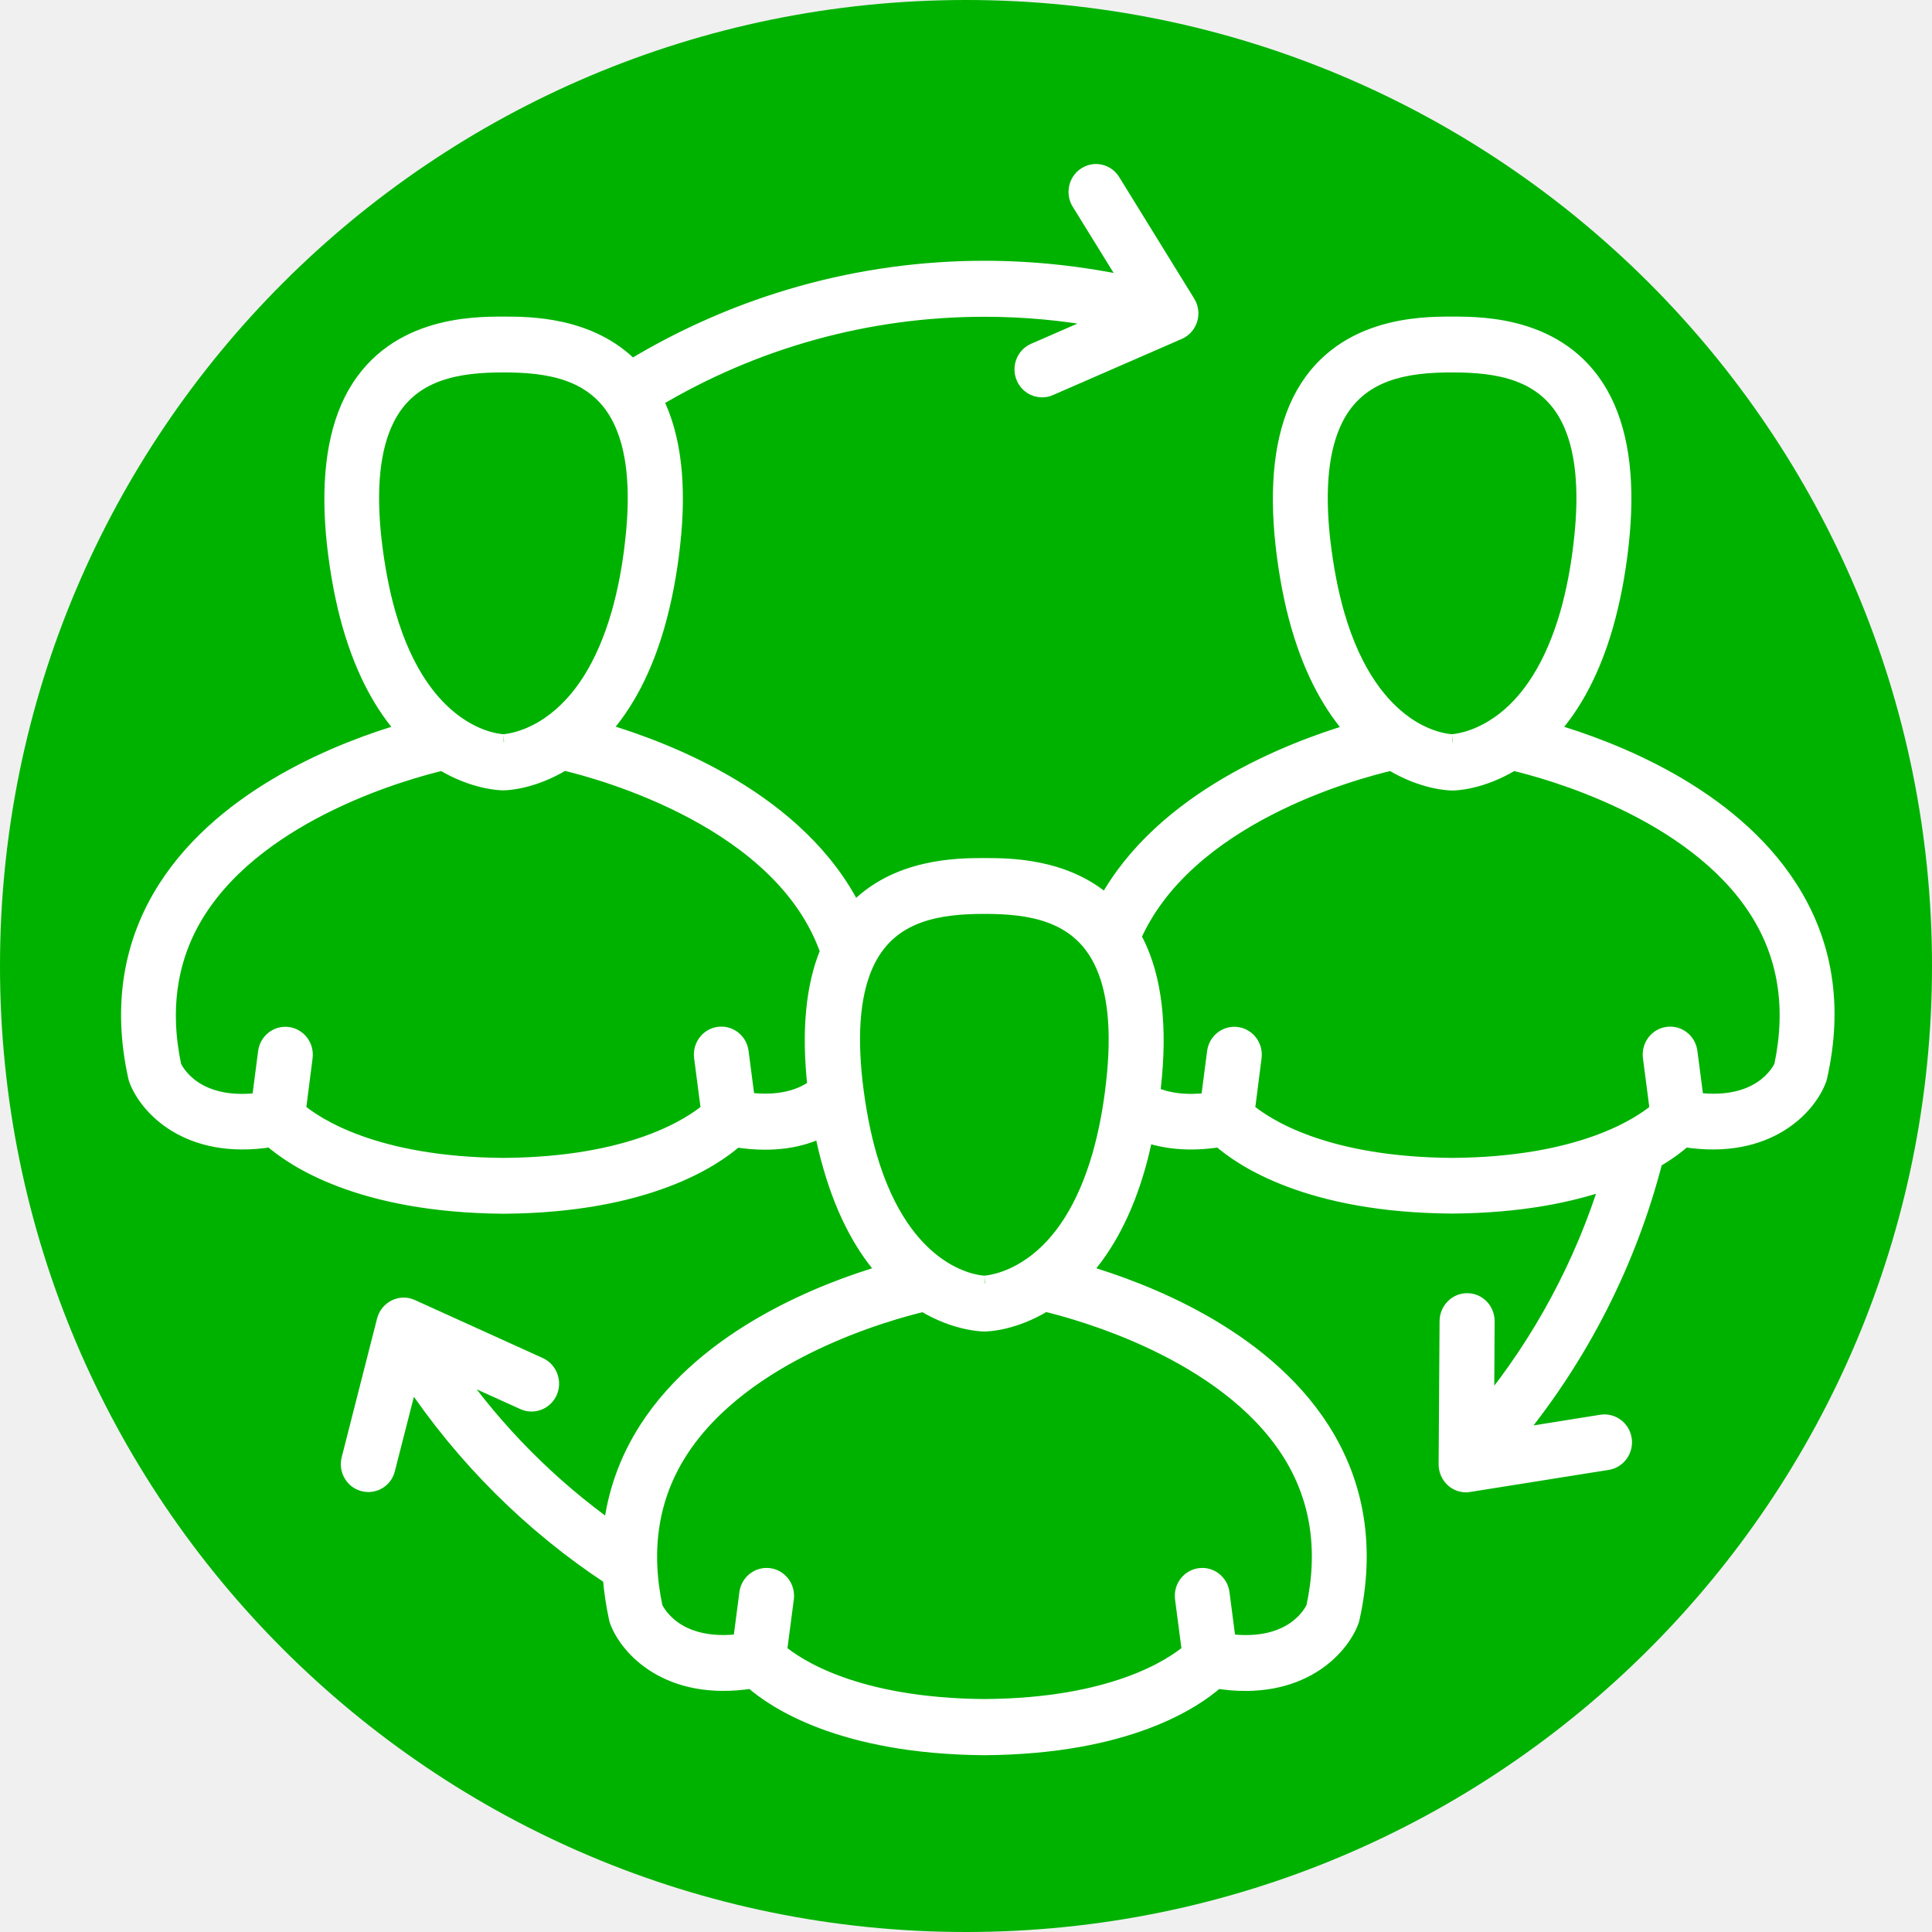
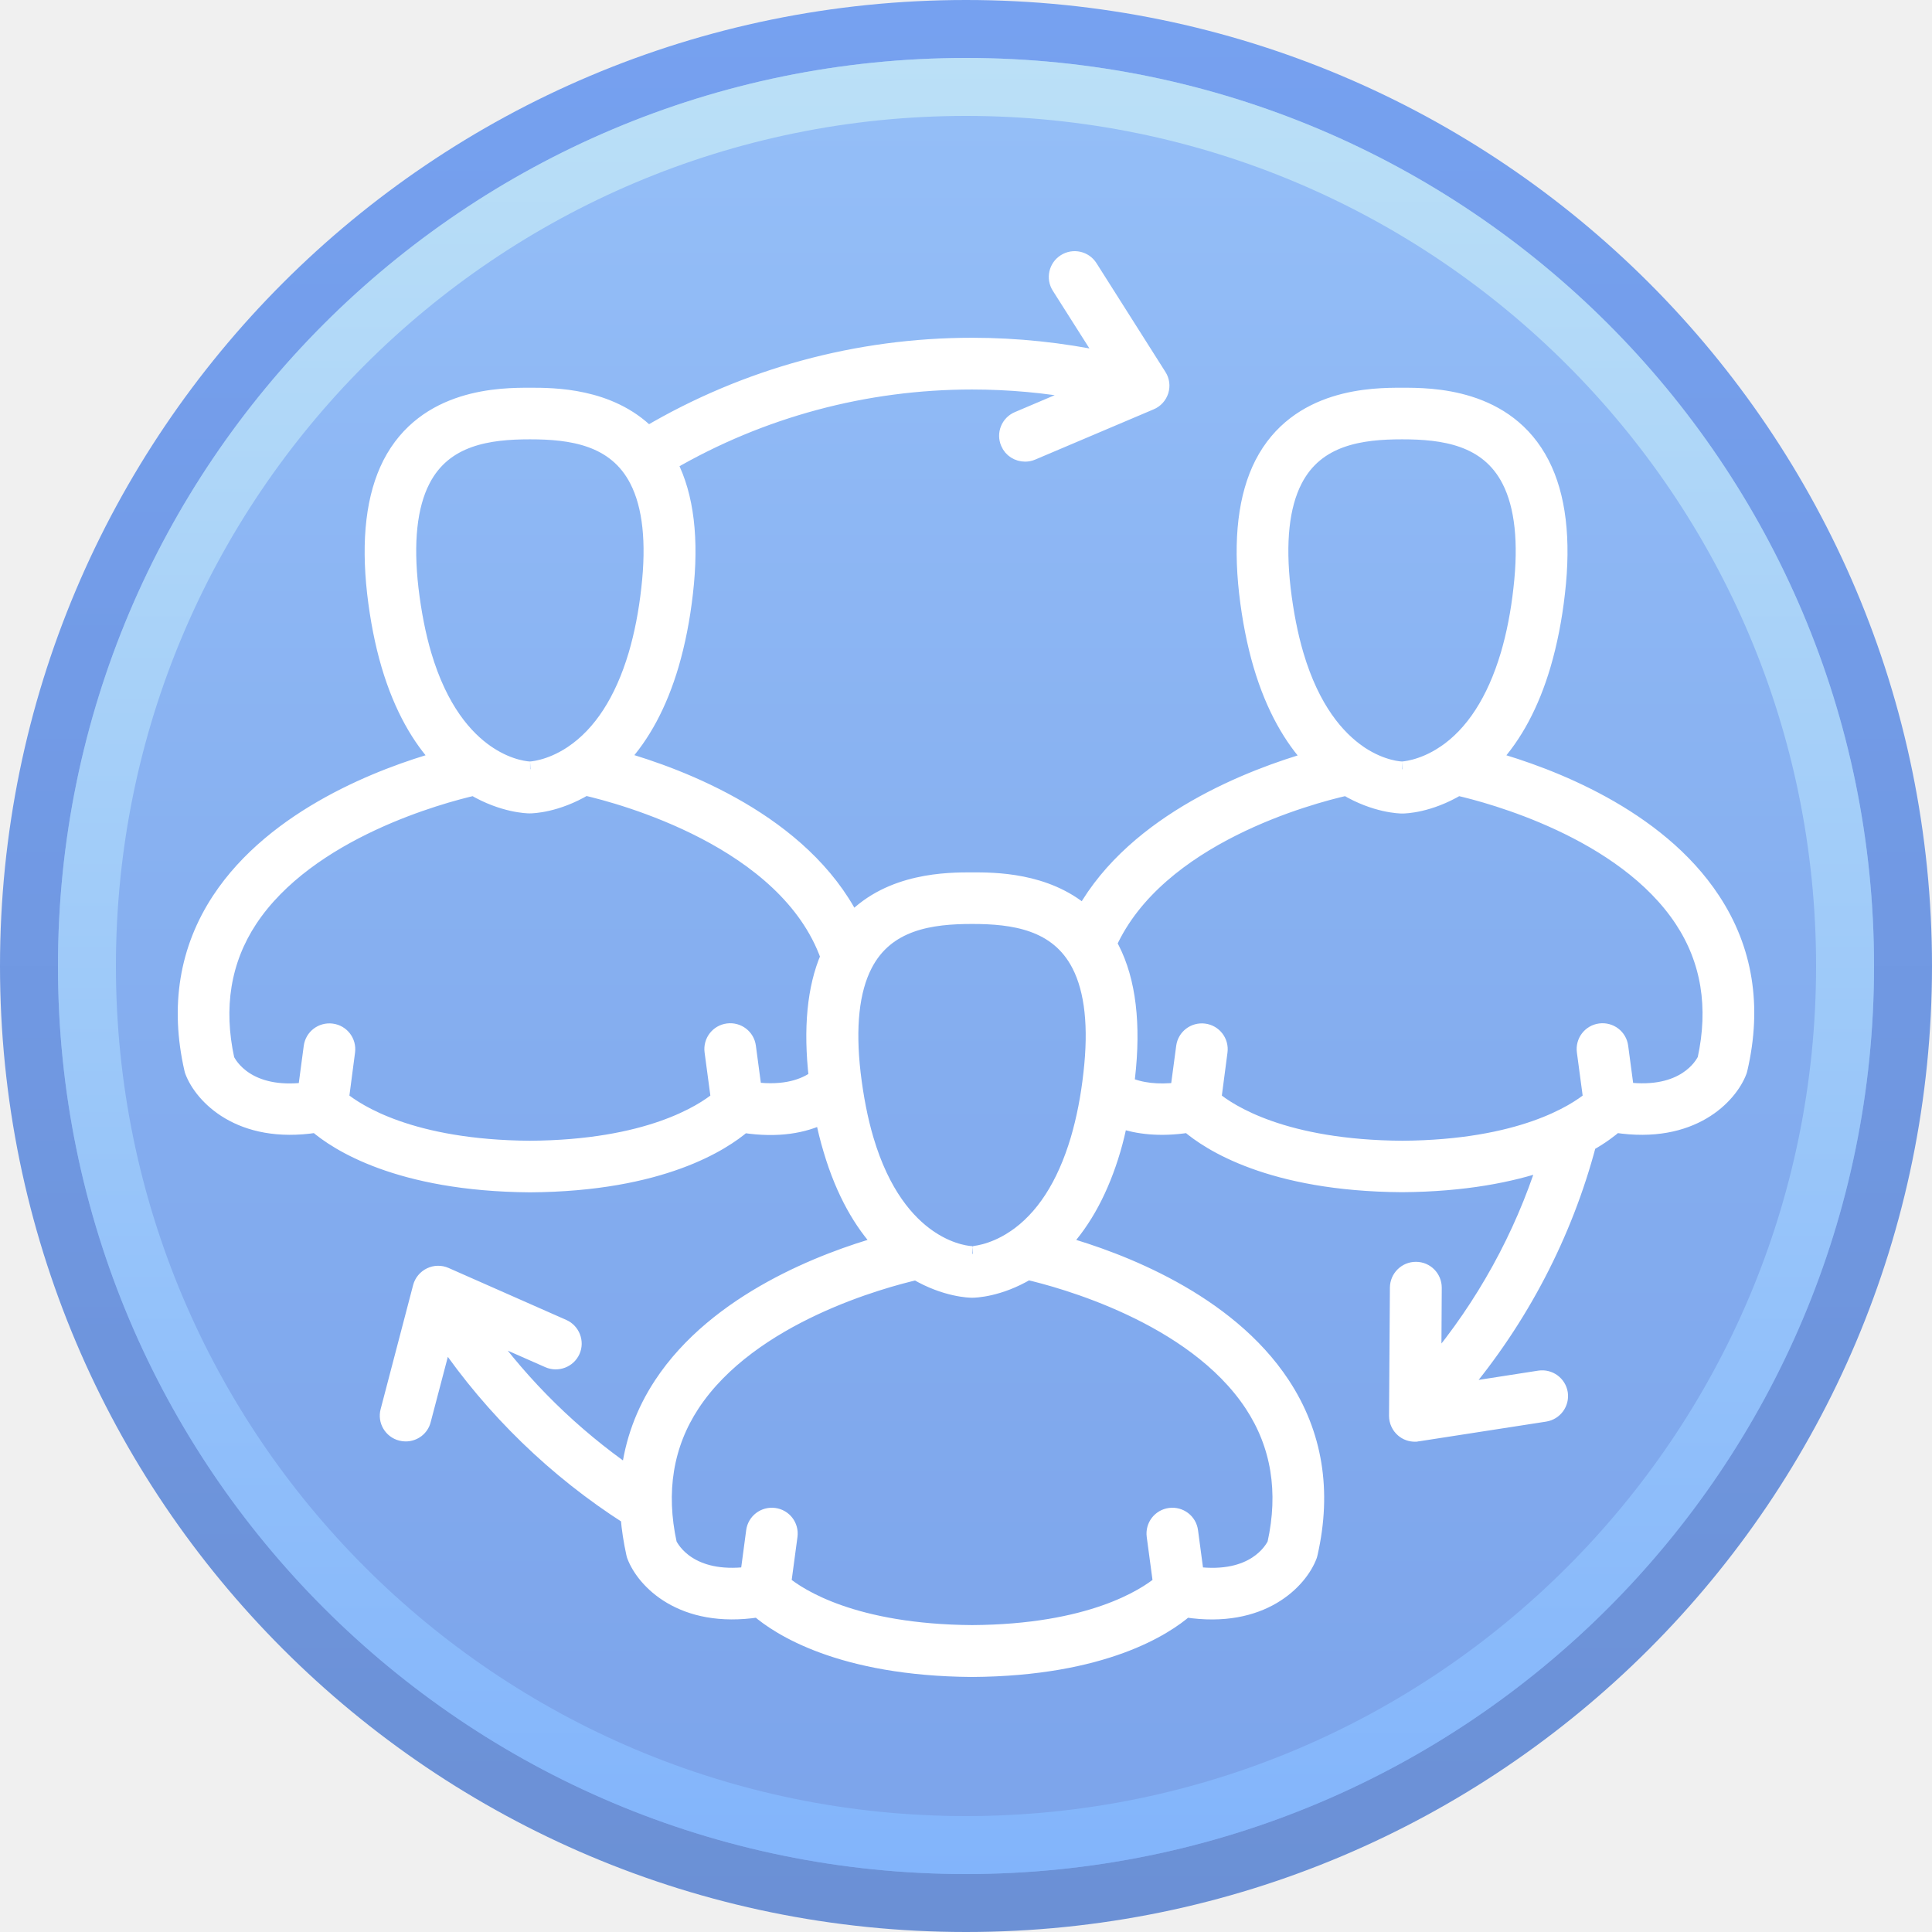
<svg xmlns="http://www.w3.org/2000/svg" width="500" height="500" viewBox="0 0 500 500" fill="none">
-   <g clip-path="url(#clip0_55_206)">
-     <circle cx="250" cy="250" r="250" fill="#00B200" />
-     <path d="M463.202 229.767C447.588 205.371 417.051 193.714 401.315 189.135C407.495 182.308 412.253 173.19 415.506 161.867C417.335 155.455 418.677 148.461 419.49 141.051C421.239 125.564 419.775 112.991 415.14 103.708C405.259 83.933 383.871 83.933 375.82 83.933C367.769 83.933 346.34 83.933 336.46 103.708C331.865 112.991 330.401 125.522 332.109 141.051C332.963 148.628 334.305 155.622 336.094 161.867C339.713 174.481 344.877 183.182 350.244 189.177C333.776 194.048 300.881 206.787 286.243 233.514C275.508 224.064 261.073 224.064 254.771 224.064C248.021 224.064 231.919 224.064 221.062 235.679C206.953 207.245 172.797 194.048 155.841 189.093C162.022 182.266 166.779 173.149 170.032 161.867C171.862 155.455 173.204 148.461 174.017 141.051C175.766 125.564 174.302 112.991 169.666 103.708C169.626 103.624 169.585 103.583 169.544 103.5C195.324 88.096 224.641 79.978 254.73 79.978C265.18 79.978 275.589 80.935 285.796 82.892L267.66 90.802C265.058 91.926 263.838 95.007 264.977 97.671C265.79 99.669 267.701 100.835 269.694 100.835C270.344 100.835 271.035 100.71 271.686 100.419L305.028 85.889C306.411 85.307 307.468 84.099 307.915 82.642C308.363 81.185 308.159 79.603 307.346 78.313L287.951 46.881C286.446 44.425 283.274 43.717 280.916 45.257C278.517 46.798 277.826 50.045 279.33 52.46L292.342 73.525C280.022 70.861 267.416 69.487 254.771 69.487C222.526 69.487 191.095 78.313 163.526 95.007C152.67 83.933 136.974 83.933 130.347 83.933C122.296 83.933 100.867 83.933 90.986 103.708C86.391 112.991 84.928 125.522 86.635 141.051C87.489 148.628 88.831 155.622 90.62 161.867C94.239 174.439 99.363 183.14 104.771 189.135C89.034 193.714 58.538 205.413 42.924 229.767C33.776 244.047 31.133 260.533 35.158 278.684C35.199 278.934 35.28 279.183 35.361 279.392C37.964 286.427 48.536 298.292 70.127 294.878C75.86 299.957 93.223 311.822 130.265 312.114H130.306H130.347C167.349 311.864 184.711 299.999 190.444 294.92C200.244 296.46 207.441 294.962 212.727 292.339C213.377 295.753 214.15 298.958 215.044 301.997C218.663 314.57 223.787 323.271 229.195 329.266C213.459 333.845 182.963 345.544 167.349 369.898C162.225 377.891 159.176 386.551 158.118 395.793C142.342 384.552 128.436 370.564 117.213 354.578L135.511 362.862C138.072 364.028 141.122 362.821 142.26 360.198C143.399 357.575 142.22 354.453 139.658 353.287L106.519 338.258C105.136 337.634 103.591 337.675 102.25 338.342C100.908 339.008 99.891 340.257 99.525 341.714L90.376 377.6C89.644 380.389 91.312 383.262 94.036 383.969C94.483 384.094 94.89 384.136 95.337 384.136C97.614 384.136 99.688 382.596 100.257 380.223L106.275 356.701C119.897 377.183 137.625 394.835 157.996 408.199C158.281 411.654 158.81 415.193 159.582 418.815C159.623 419.065 159.704 419.314 159.786 419.523C162.388 426.558 172.96 438.381 194.551 435.009C200.284 440.088 217.647 451.953 254.689 452.245H254.73H254.771C291.813 451.995 309.176 440.13 314.909 435.009C336.5 438.423 347.072 426.558 349.675 419.523C349.756 419.273 349.837 419.065 349.878 418.815C353.903 400.664 351.261 384.178 342.112 369.898C326.498 345.502 295.961 333.845 280.225 329.266C286.405 322.438 291.163 313.321 294.416 301.997C295.188 299.291 295.839 296.46 296.449 293.588C301.206 295.253 307.509 296.169 315.641 294.878C321.374 299.957 338.737 311.822 375.739 312.072H375.779H375.82C393.426 311.947 406.56 309.2 416.156 305.827C409.528 327.184 398.794 347.167 384.684 364.444L384.806 341.922C384.806 339.049 382.57 336.676 379.724 336.676H379.683C376.877 336.676 374.6 339.008 374.56 341.88L374.316 378.974C374.316 380.514 374.966 381.971 376.105 382.97C377.04 383.803 378.219 384.219 379.439 384.219C379.683 384.219 379.967 384.219 380.211 384.136L416.034 378.432C418.84 377.974 420.71 375.31 420.304 372.479C419.856 369.607 417.254 367.692 414.489 368.108L392.085 371.688C409.162 350.914 421.605 326.435 428.314 300.291C431.852 298.251 434.332 296.294 435.918 294.878C457.509 298.292 468.081 286.427 470.683 279.392C470.765 279.142 470.846 278.934 470.887 278.684C474.993 260.533 472.391 244.047 463.202 229.767ZM345.934 158.911C344.307 153.249 343.088 146.838 342.274 139.844C340.77 126.397 341.868 115.864 345.568 108.454C351.748 96.047 364.353 94.382 375.82 94.382C387.287 94.382 399.851 96.047 406.032 108.454C409.732 115.864 410.83 126.397 409.325 139.844C408.593 146.671 407.373 153.082 405.706 158.911C401.843 172.233 395.785 181.85 387.693 187.428C387.653 187.428 387.653 187.47 387.612 187.47C381.228 191.841 375.779 192.008 375.82 192.008C375.413 192.008 370.249 191.799 364.069 187.595C363.947 187.511 363.784 187.387 363.662 187.303C357.604 183.015 350.488 174.772 345.934 158.911ZM100.42 158.911C98.793 153.249 97.573 146.838 96.76 139.844C95.256 126.397 96.354 115.864 100.054 108.454C106.234 96.047 118.839 94.382 130.306 94.382C141.772 94.382 154.337 96.047 160.517 108.454C164.218 115.864 165.315 126.397 163.811 139.844C163.079 146.671 161.859 153.082 160.192 158.911C156.329 172.233 150.271 181.808 142.22 187.387C142.179 187.428 142.138 187.428 142.098 187.47C135.714 191.841 130.306 192.008 130.347 192.008C129.94 192.008 124.817 191.799 118.677 187.636C118.514 187.511 118.351 187.387 118.189 187.303C112.049 182.974 104.974 174.731 100.42 158.911ZM193.372 284.72L191.745 272.231C191.38 269.358 188.818 267.36 186.012 267.735C183.207 268.11 181.255 270.732 181.621 273.605L183.41 287.343C178.856 291.173 163.648 301.456 130.265 301.664C130.265 301.664 130.265 301.664 130.225 301.664C96.882 301.415 81.675 291.132 77.161 287.343L78.91 273.647C79.276 270.774 77.324 268.151 74.518 267.777C71.713 267.402 69.151 269.4 68.785 272.273L67.159 284.804C50.853 286.844 45.73 277.643 44.958 275.978C41.745 260.907 43.9 247.294 51.382 235.596C67.931 209.784 105.543 199.543 114.489 197.42C122.743 202.415 129.655 202.54 130.225 202.54C130.997 202.54 137.747 202.374 145.92 197.378C155.963 199.751 202.561 212.449 214.272 246.212C210.49 255.204 209.393 266.986 210.978 281.223C207.644 283.763 202.114 285.844 193.372 284.72ZM333.613 375.643C341.136 387.383 343.291 400.955 340.038 416.025C339.265 417.691 334.183 426.933 317.837 424.851L316.21 412.32C315.844 409.448 313.283 407.449 310.477 407.824C307.671 408.199 305.72 410.822 306.086 413.694L307.875 427.391C303.321 431.221 288.113 441.504 254.771 441.712C221.388 441.462 206.14 431.179 201.667 427.391L203.456 413.694C203.822 410.822 201.87 408.199 199.065 407.824C196.259 407.449 193.697 409.448 193.331 412.32L191.705 424.851C175.4 426.891 170.276 417.691 169.504 416.025C166.291 400.955 168.446 387.342 175.928 375.643C192.477 349.79 230.089 339.59 239.035 337.467C247.289 342.463 254.202 342.588 254.771 342.588C255.543 342.588 262.293 342.421 270.466 337.426C279.33 339.549 317.024 349.79 333.613 375.643ZM266.644 327.559C266.603 327.559 266.603 327.601 266.563 327.601C260.179 331.972 254.73 332.138 254.811 332.138C254.405 332.138 249.281 331.93 243.142 327.767C242.979 327.642 242.816 327.517 242.654 327.434C236.514 323.104 229.439 314.861 224.885 299.042C223.258 293.38 222.038 286.969 221.225 279.974C219.721 266.528 220.818 255.995 224.519 248.584C230.699 236.178 243.304 234.513 254.771 234.513C266.237 234.513 278.802 236.178 284.982 248.584C288.682 255.995 289.78 266.528 288.276 279.974C287.544 286.802 286.324 293.213 284.657 299.042C280.794 312.405 274.736 321.98 266.644 327.559ZM461.128 275.936C460.355 277.601 455.273 286.802 438.927 284.762L437.3 272.231C436.934 269.358 434.373 267.36 431.567 267.735C428.761 268.11 426.81 270.732 427.175 273.605L428.965 287.343C424.492 291.132 409.284 301.415 375.942 301.664C375.942 301.664 375.942 301.664 375.901 301.664C342.437 301.456 327.23 291.132 322.757 287.343L324.505 273.647C324.871 270.774 322.919 268.151 320.114 267.777C317.308 267.402 314.746 269.4 314.381 272.273L312.754 284.804C307.061 285.511 302.141 284.929 298.197 283.097C298.279 282.472 298.36 281.89 298.441 281.265C300.19 265.778 298.726 253.206 294.09 243.922C293.846 243.422 293.602 242.964 293.318 242.465C307.061 211.366 350.203 199.709 360.084 197.42C368.338 202.457 375.291 202.582 375.861 202.582C376.633 202.582 383.383 202.415 391.556 197.42C400.461 199.501 438.154 209.743 454.703 235.596C462.185 247.252 464.34 260.824 461.128 275.936Z" fill="white" stroke="white" stroke-width="4" />
+   <g clip-path="url(#clip0_101_206)">
+     <circle cx="250" cy="250" r="242.5" fill="url(#paint0_linear_101_206)" stroke="url(#paint1_linear_101_206)" stroke-width="15" />
+     <circle cx="250" cy="250" r="227.5" fill="url(#paint2_linear_101_206)" stroke="url(#paint3_linear_101_206)" stroke-width="15" />
+     <path d="M443.198 232.872C428.844 211.037 400.77 200.604 386.303 196.505C391.985 190.394 396.359 182.233 399.349 172.098C401.032 166.36 402.265 160.1 403.013 153.467C404.62 139.606 403.275 128.353 399.013 120.043C389.929 102.344 370.266 102.344 362.865 102.344C355.463 102.344 335.763 102.344 326.679 120.043C322.455 128.353 321.109 139.569 322.679 153.467C323.464 160.249 324.698 166.509 326.343 172.098C329.67 183.389 334.417 191.176 339.352 196.542C324.212 200.902 293.97 212.304 280.513 236.226C270.644 227.767 257.373 227.767 251.579 227.767C245.374 227.767 230.57 227.767 220.589 238.164C207.618 212.714 176.217 200.902 160.629 196.467C166.311 190.357 170.685 182.196 173.675 172.098C175.357 166.36 176.591 160.1 177.339 153.467C178.946 139.606 177.6 128.353 173.339 120.043C173.301 119.969 173.264 119.932 173.227 119.857C196.927 106.07 223.879 98.804 251.542 98.804C261.149 98.804 270.719 99.661 280.101 101.412L263.429 108.492C261.037 109.498 259.915 112.256 260.962 114.64C261.709 116.429 263.466 117.472 265.298 117.472C265.896 117.472 266.532 117.36 267.13 117.1L297.783 104.095C299.054 103.574 300.026 102.493 300.437 101.189C300.848 99.885 300.661 98.469 299.914 97.314L282.083 69.181C280.699 66.982 277.784 66.349 275.616 67.728C273.41 69.106 272.774 72.013 274.158 74.174L286.12 93.028C274.793 90.644 263.205 89.414 251.579 89.414C221.935 89.414 193.039 97.314 167.694 112.256C157.713 102.344 143.284 102.344 137.191 102.344C129.789 102.344 110.089 102.344 101.005 120.043C96.781 128.353 95.435 139.569 97.005 153.467C97.79 160.249 99.024 166.509 100.668 172.098C103.995 183.351 108.706 191.139 113.677 196.505C99.211 200.604 71.174 211.074 56.82 232.872C48.409 245.653 45.979 260.409 49.68 276.655C49.717 276.879 49.792 277.102 49.867 277.289C52.259 283.586 61.978 294.205 81.828 291.15C87.099 295.696 103.061 306.316 137.116 306.576H137.153H137.191C171.208 306.353 187.17 295.733 192.441 291.187C201.45 292.566 208.067 291.225 212.926 288.877C213.524 291.932 214.235 294.802 215.057 297.522C218.384 308.775 223.094 316.563 228.066 321.928C213.599 326.027 185.563 336.498 171.208 358.296C166.498 365.45 163.694 373.201 162.722 381.473C148.218 371.412 135.434 358.892 125.116 344.584L141.938 351.999C144.293 353.042 147.097 351.961 148.143 349.614C149.19 347.266 148.106 344.472 145.751 343.428L115.285 329.977C114.014 329.418 112.593 329.455 111.36 330.051C110.126 330.648 109.192 331.765 108.855 333.07L100.444 365.189C99.771 367.686 101.304 370.257 103.809 370.89C104.22 371.002 104.594 371.04 105.005 371.04C107.098 371.04 109.005 369.661 109.528 367.537L115.06 346.484C127.583 364.817 143.882 380.616 162.61 392.577C162.872 395.67 163.358 398.837 164.068 402.079C164.105 402.302 164.18 402.526 164.255 402.712C166.647 409.009 176.367 419.592 196.216 416.574C201.487 421.12 217.449 431.739 251.504 432H251.542H251.579C285.634 431.776 301.596 421.157 306.867 416.574C326.716 419.629 336.436 409.009 338.828 402.712C338.903 402.489 338.978 402.302 339.015 402.079C342.716 385.832 340.286 371.077 331.875 358.296C317.521 336.46 289.447 326.027 274.98 321.928C280.662 315.817 285.036 307.657 288.026 297.522C288.737 295.1 289.335 292.566 289.895 289.995C294.269 291.485 300.063 292.305 307.54 291.15C312.81 295.696 328.772 306.316 362.79 306.539H362.827H362.865C379.051 306.427 391.125 303.968 399.948 300.95C393.854 320.065 383.985 337.951 371.014 353.415L371.126 333.256C371.126 330.685 369.07 328.561 366.453 328.561H366.416C363.837 328.561 361.743 330.648 361.706 333.219L361.482 366.419C361.482 367.798 362.08 369.102 363.126 369.996C363.986 370.741 365.07 371.114 366.192 371.114C366.416 371.114 366.678 371.114 366.902 371.04L399.835 365.935C402.415 365.525 404.134 363.14 403.76 360.606C403.349 358.035 400.957 356.321 398.415 356.694L377.817 359.898C393.518 341.305 404.957 319.395 411.125 295.994C414.377 294.168 416.657 292.417 418.115 291.15C437.965 294.205 447.684 283.586 450.077 277.289C450.151 277.065 450.226 276.879 450.263 276.655C454.039 260.409 451.647 245.653 443.198 232.872ZM335.389 169.453C333.894 164.385 332.772 158.647 332.025 152.387C330.642 140.351 331.651 130.924 335.053 124.291C340.735 113.187 352.323 111.697 362.865 111.697C373.406 111.697 384.957 113.187 390.639 124.291C394.041 130.924 395.05 140.351 393.667 152.387C392.994 158.498 391.873 164.236 390.34 169.453C386.789 181.376 381.219 189.984 373.78 194.977C373.743 194.977 373.743 195.014 373.705 195.014C367.837 198.927 362.827 199.076 362.865 199.076C362.491 199.076 357.743 198.889 352.061 195.126C351.949 195.052 351.8 194.94 351.688 194.865C346.118 191.027 339.576 183.649 335.389 169.453ZM109.678 169.453C108.182 164.385 107.061 158.647 106.313 152.387C104.93 140.351 105.939 130.924 109.341 124.291C115.023 113.187 126.611 111.697 137.153 111.697C147.695 111.697 159.246 113.187 164.928 124.291C168.33 130.924 169.339 140.351 167.956 152.387C167.283 158.498 166.161 164.236 164.629 169.453C161.078 181.376 155.508 189.947 148.106 194.94C148.069 194.977 148.031 194.977 147.994 195.014C142.125 198.927 137.153 199.076 137.191 199.076C136.817 199.076 132.107 198.889 126.462 195.163C126.312 195.052 126.163 194.94 126.013 194.865C120.369 190.99 113.864 183.612 109.678 169.453ZM195.132 282.058L193.637 270.879C193.301 268.308 190.946 266.52 188.366 266.855C185.787 267.191 183.993 269.538 184.329 272.109L185.974 284.406C181.787 287.834 167.806 297.037 137.116 297.224C137.116 297.224 137.116 297.224 137.078 297.224C106.425 297 92.445 287.796 88.295 284.406L89.903 272.146C90.239 269.575 88.445 267.228 85.865 266.892C83.286 266.557 80.931 268.346 80.594 270.917L79.099 282.133C64.109 283.958 59.399 275.724 58.689 274.233C55.736 260.744 57.717 248.56 64.595 238.089C79.809 214.987 114.388 205.82 122.612 203.92C130.2 208.391 136.555 208.503 137.078 208.503C137.789 208.503 143.994 208.354 151.508 203.883C160.741 206.007 203.581 217.371 214.347 247.591C210.87 255.639 209.861 266.185 211.319 278.928C208.253 281.201 203.169 283.064 195.132 282.058ZM324.062 363.438C330.978 373.946 332.959 386.093 329.969 399.582C329.258 401.073 324.586 409.345 309.558 407.482L308.063 396.266C307.727 393.695 305.371 391.906 302.792 392.242C300.213 392.577 298.418 394.924 298.755 397.495L300.4 409.755C296.213 413.183 282.232 422.386 251.579 422.573C220.888 422.349 206.87 413.145 202.758 409.755L204.403 397.495C204.74 394.924 202.945 392.577 200.366 392.242C197.787 391.906 195.431 393.695 195.095 396.266L193.6 407.482C178.61 409.307 173.9 401.073 173.189 399.582C170.236 386.093 172.217 373.909 179.096 363.438C194.31 340.298 228.888 331.169 237.112 329.269C244.701 333.74 251.056 333.852 251.579 333.852C252.289 333.852 258.495 333.703 266.008 329.232C274.158 331.132 308.811 340.298 324.062 363.438ZM262.494 320.401C262.457 320.401 262.457 320.438 262.42 320.438C256.551 324.35 251.542 324.499 251.616 324.499C251.243 324.499 246.532 324.313 240.888 320.587C240.738 320.475 240.589 320.363 240.439 320.289C234.795 316.414 228.29 309.036 224.103 294.876C222.608 289.809 221.487 284.07 220.739 277.81C219.356 265.775 220.365 256.347 223.767 249.715C229.449 238.611 241.037 237.12 251.579 237.12C262.121 237.12 273.672 238.611 279.354 249.715C282.755 256.347 283.765 265.775 282.382 277.81C281.709 283.921 280.587 289.659 279.055 294.876C275.503 306.837 269.933 315.407 262.494 320.401ZM441.292 274.196C440.582 275.686 435.909 283.921 420.881 282.095L419.386 270.879C419.05 268.308 416.695 266.52 414.115 266.855C411.536 267.191 409.742 269.538 410.078 272.109L411.723 284.406C407.611 287.796 393.63 297 362.977 297.224C362.977 297.224 362.977 297.224 362.939 297.224C332.174 297.037 318.193 287.796 314.081 284.406L315.689 272.146C316.025 269.575 314.231 267.228 311.652 266.892C309.072 266.557 306.717 268.346 306.381 270.917L304.886 282.133C299.652 282.766 295.129 282.244 291.503 280.605C291.578 280.046 291.652 279.524 291.727 278.965C293.335 265.104 291.989 253.851 287.727 245.541C287.503 245.094 287.279 244.684 287.017 244.237C299.652 216.403 339.314 205.969 348.398 203.92C355.986 208.429 362.379 208.54 362.902 208.54C363.612 208.54 369.818 208.391 377.332 203.92C385.518 205.783 420.171 214.949 435.385 238.089C442.264 248.522 444.245 260.67 441.292 274.196Z" fill="white" stroke="white" stroke-width="4" />
  </g>
  <defs>
-     <clipPath id="clip0_55_206">
+     <linearGradient id="paint0_linear_101_206" x1="251.094" y1="-0.25" x2="251.094" y2="500" gradientUnits="userSpaceOnUse">
+       <stop stop-color="#95BFF8" />
+       <stop offset="0.557" stop-color="#84ADEF" />
+       <stop offset="1" stop-color="#7CA4EB" />
+     </linearGradient>
+     <linearGradient id="paint1_linear_101_206" x1="250.875" y1="0" x2="250.875" y2="500" gradientUnits="userSpaceOnUse">
+       <stop stop-color="#76A1F0" />
+       <stop offset="1" stop-color="#6B90D5" />
+     </linearGradient>
+     <linearGradient id="paint2_linear_101_206" x1="251.028" y1="14.765" x2="251.028" y2="485" gradientUnits="userSpaceOnUse">
+       <stop stop-color="#95BFF8" />
+       <stop offset="0.557" stop-color="#84ADEF" />
+       <stop offset="1" stop-color="#7CA4EB" />
+     </linearGradient>
+     <linearGradient id="paint3_linear_101_206" x1="249.864" y1="15" x2="249.864" y2="485.783" gradientUnits="userSpaceOnUse">
+       <stop stop-color="#BBE0F7" />
+       <stop offset="1" stop-color="#82B4FB" />
+     </linearGradient>
+     <clipPath id="clip0_101_206">
      <rect width="500" height="500" fill="white" />
    </clipPath>
  </defs>
</svg>
